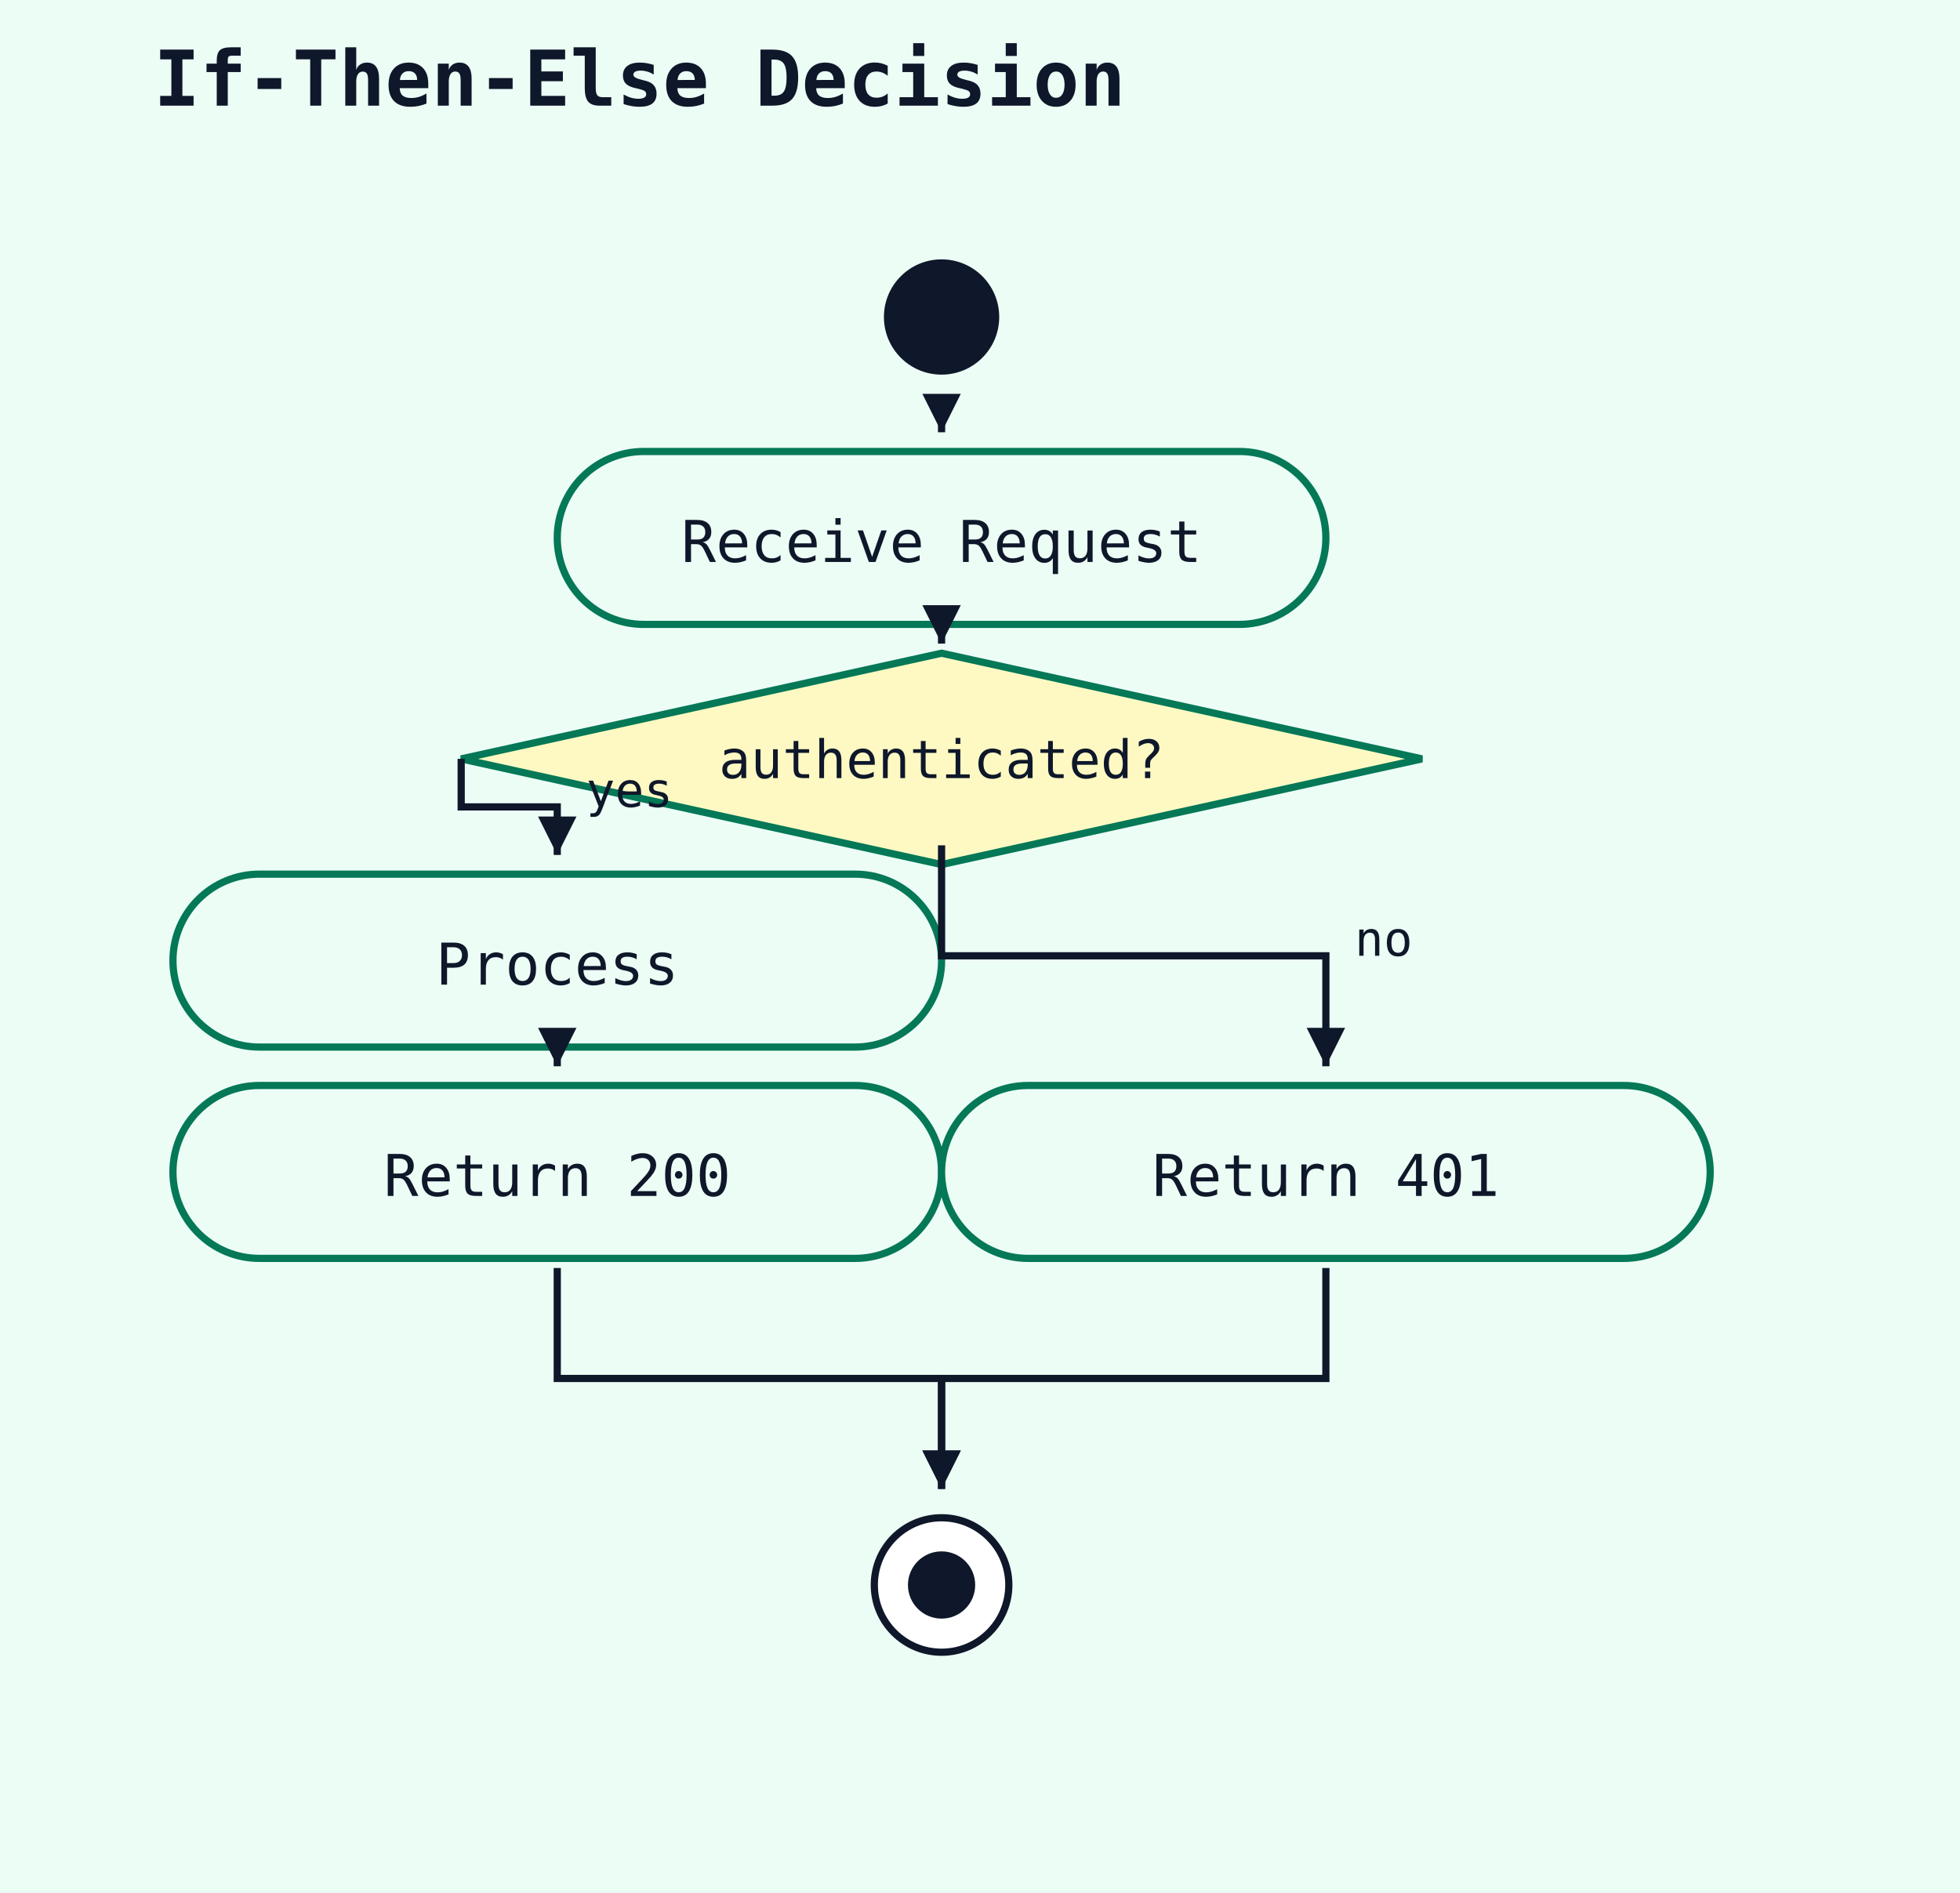
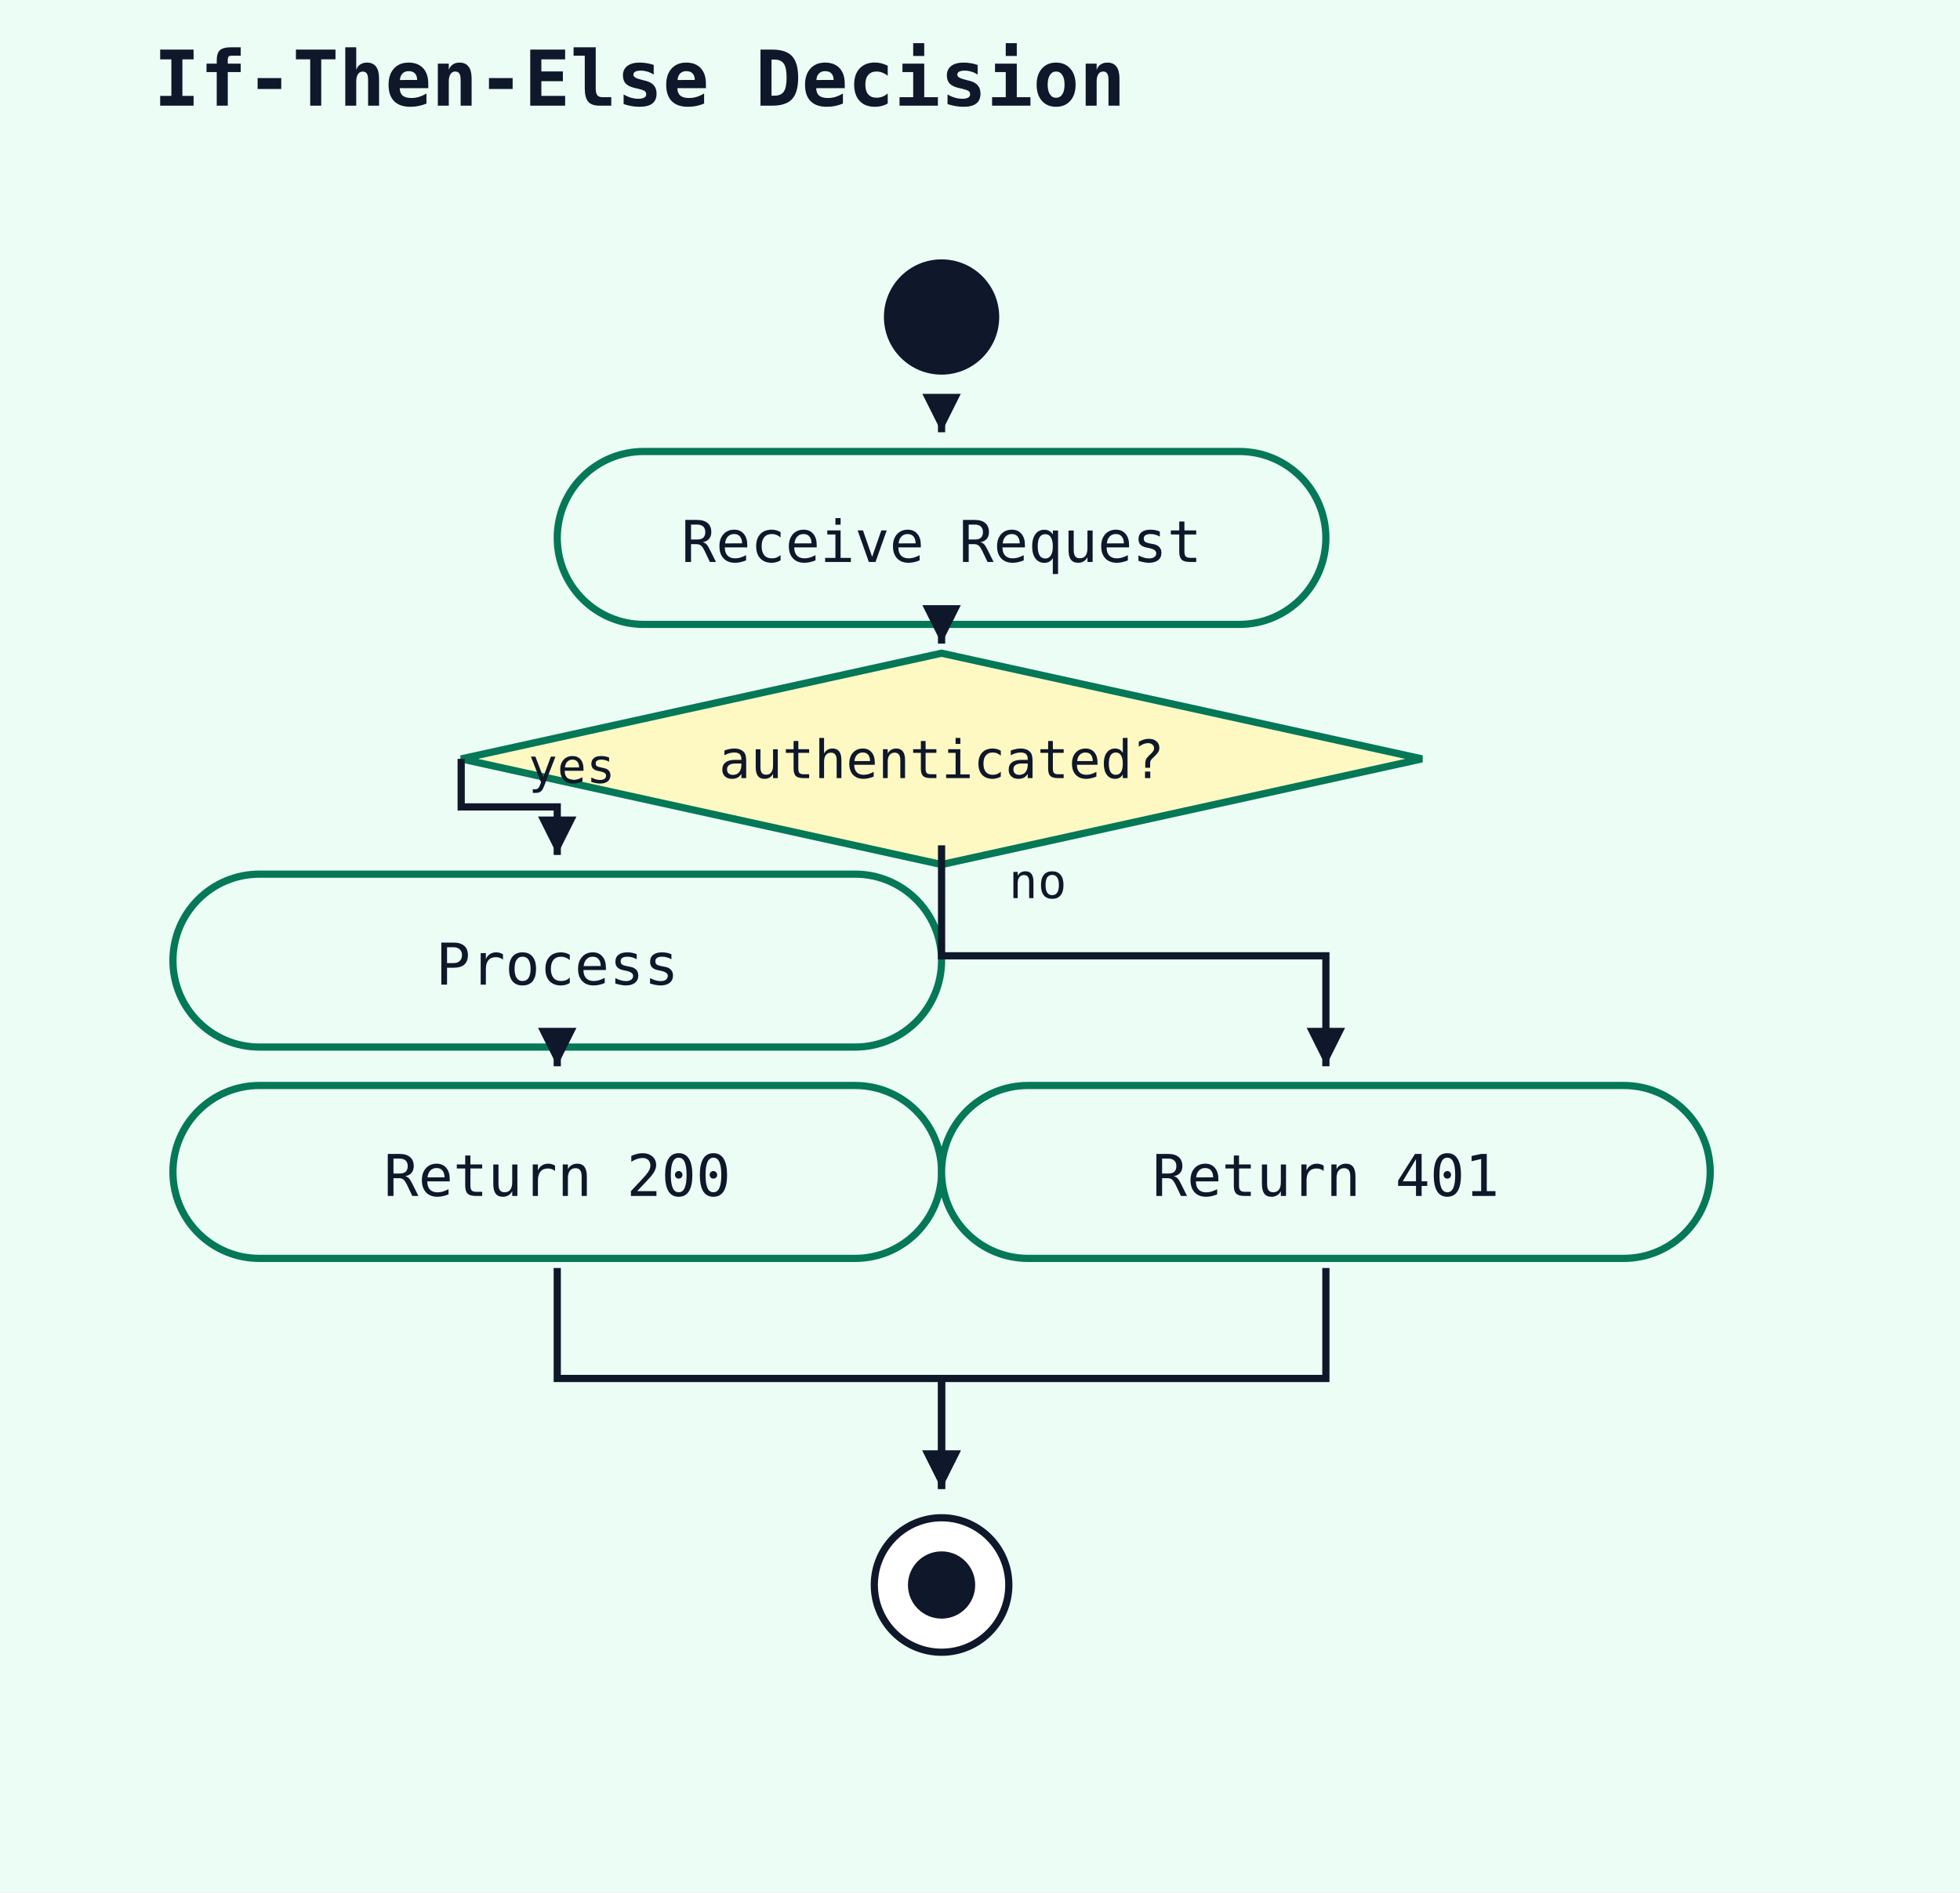
<svg xmlns="http://www.w3.org/2000/svg" width="408" height="394" viewBox="0 0 408 394">
  <rect width="100%" height="100%" fill="#ecfdf5" />
  <text x="32" y="22" font-family="monospace" font-size="16" font-weight="600" fill="#0f172a">If-Then-Else Decision</text>
  <circle cx="196" cy="66" r="12" fill="#0f172a" />
  <rect x="116" y="94" width="160" height="36" rx="18" ry="18" fill="#ecfdf5" stroke="#047857" stroke-width="1.5" />
  <text x="196" y="117" text-anchor="middle" font-family="monospace" font-size="12" fill="#0f172a">Receive Request</text>
  <polyline points="196,88 196,90" fill="none" stroke="#0f172a" stroke-width="1.5" />
  <polygon points="196,90 192,82 200,82" fill="#0f172a" />
  <polygon points="196,136 296,158 196,180 96,158" fill="#fef9c3" stroke="#047857" stroke-width="1.5" />
  <text x="196" y="162" text-anchor="middle" font-family="monospace" font-size="11" fill="#0f172a">authenticated?</text>
  <polyline points="196,132 196,134" fill="none" stroke="#0f172a" stroke-width="1.5" />
  <polygon points="196,134 192,126 200,126" fill="#0f172a" />
  <rect x="36" y="182" width="160" height="36" rx="18" ry="18" fill="#ecfdf5" stroke="#047857" stroke-width="1.5" />
  <text x="116" y="205" text-anchor="middle" font-family="monospace" font-size="12" fill="#0f172a">Process</text>
  <polyline points="96,158 96,168 116,168 116,178" fill="none" stroke="#0f172a" stroke-width="1.5" />
  <polygon points="116,178 112,170 120,170" fill="#0f172a" />
-   <text x="122" y="168" font-family="monospace" font-size="10" fill="#0f172a">yes</text>
+   <text x="110" y="163" font-family="monospace" font-size="10" fill="#0f172a">yes</text>
  <rect x="36" y="226" width="160" height="36" rx="18" ry="18" fill="#ecfdf5" stroke="#047857" stroke-width="1.5" />
  <text x="116" y="249" text-anchor="middle" font-family="monospace" font-size="12" fill="#0f172a">Return 200</text>
  <polyline points="116,220 116,222" fill="none" stroke="#0f172a" stroke-width="1.5" />
  <polygon points="116,222 112,214 120,214" fill="#0f172a" />
  <rect x="196" y="226" width="160" height="36" rx="18" ry="18" fill="#ecfdf5" stroke="#047857" stroke-width="1.5" />
  <text x="276" y="249" text-anchor="middle" font-family="monospace" font-size="12" fill="#0f172a">Return 401</text>
  <polyline points="196,176 196,199 276,199 276,222" fill="none" stroke="#0f172a" stroke-width="1.5" />
  <polygon points="276,222 272,214 280,214" fill="#0f172a" />
-   <text x="282" y="199" font-family="monospace" font-size="10" fill="#0f172a">no</text>
+   <text x="210" y="187" font-family="monospace" font-size="10" fill="#0f172a">no</text>
  <circle cx="196" cy="330" r="14" fill="white" stroke="#0f172a" stroke-width="1.5" />
  <circle cx="196" cy="330" r="7" fill="#0f172a" />
  <polyline points="116,264 116,287 196,287 196,310" fill="none" stroke="#0f172a" stroke-width="1.5" />
  <polygon points="196,310 192,302 200,302" fill="#0f172a" />
  <polyline points="276,264 276,287 196,287 196,310" fill="none" stroke="#0f172a" stroke-width="1.5" />
  <polygon points="196,310 192,302 200,302" fill="#0f172a" />
</svg>
